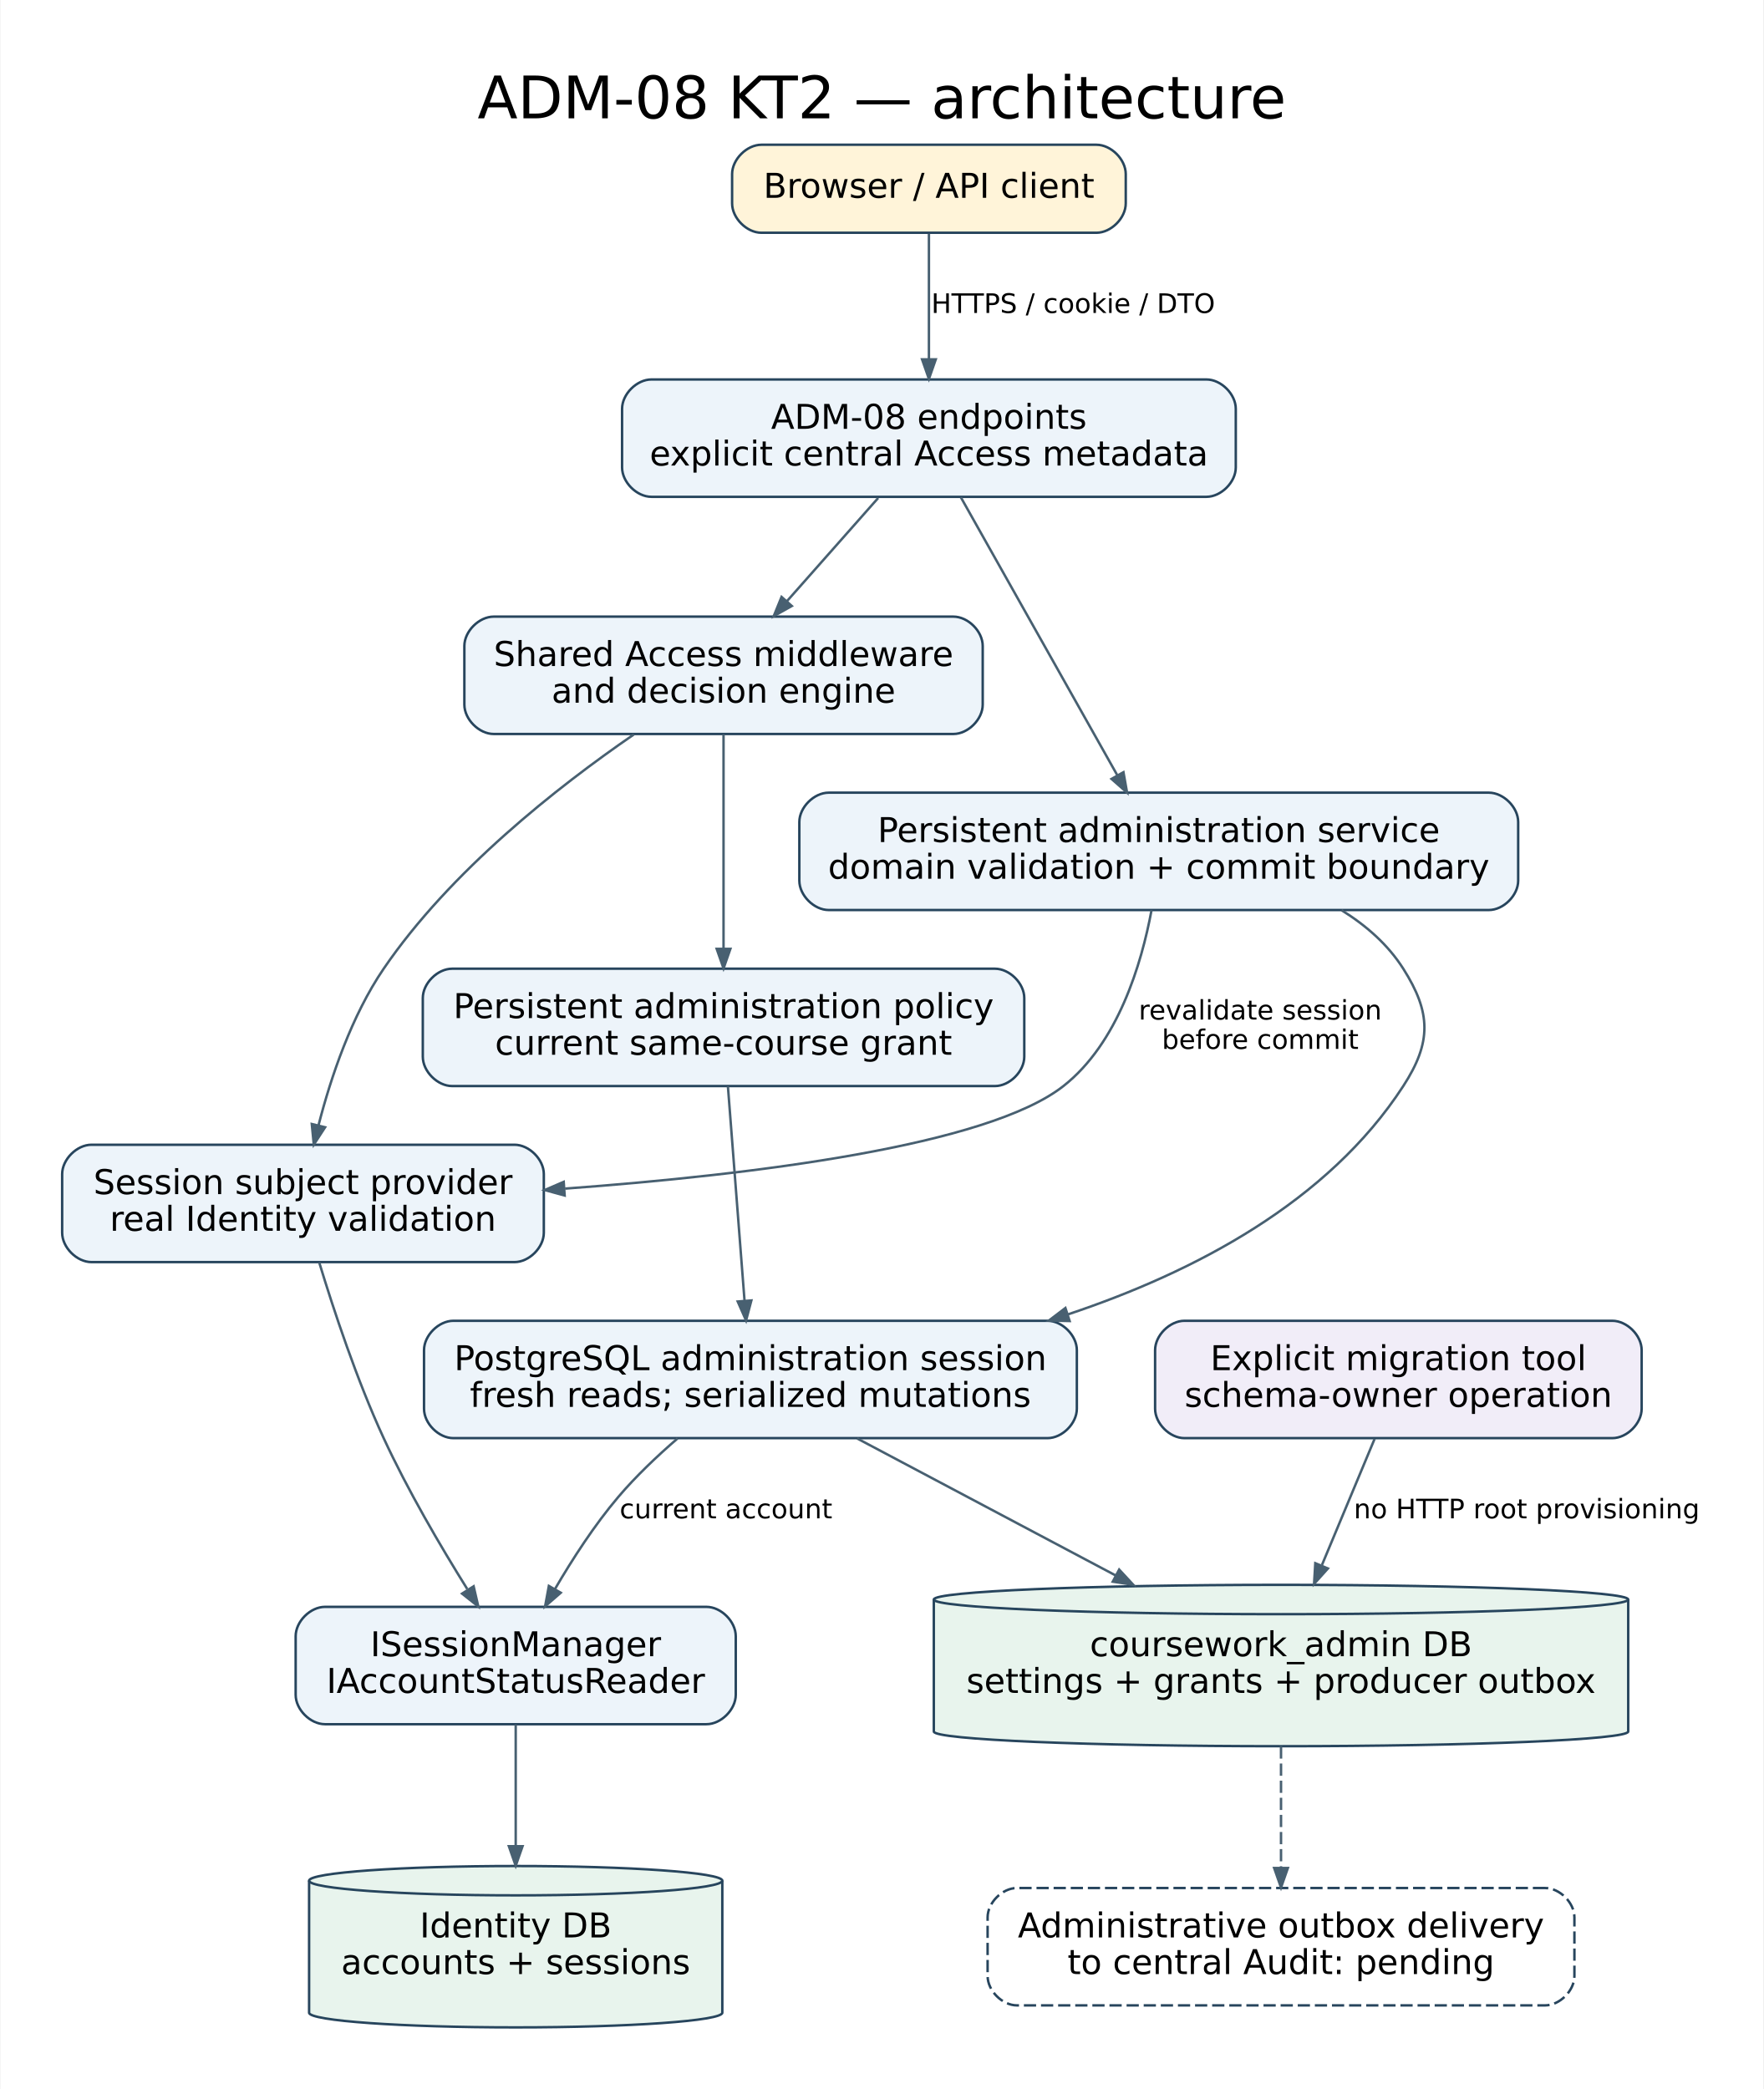
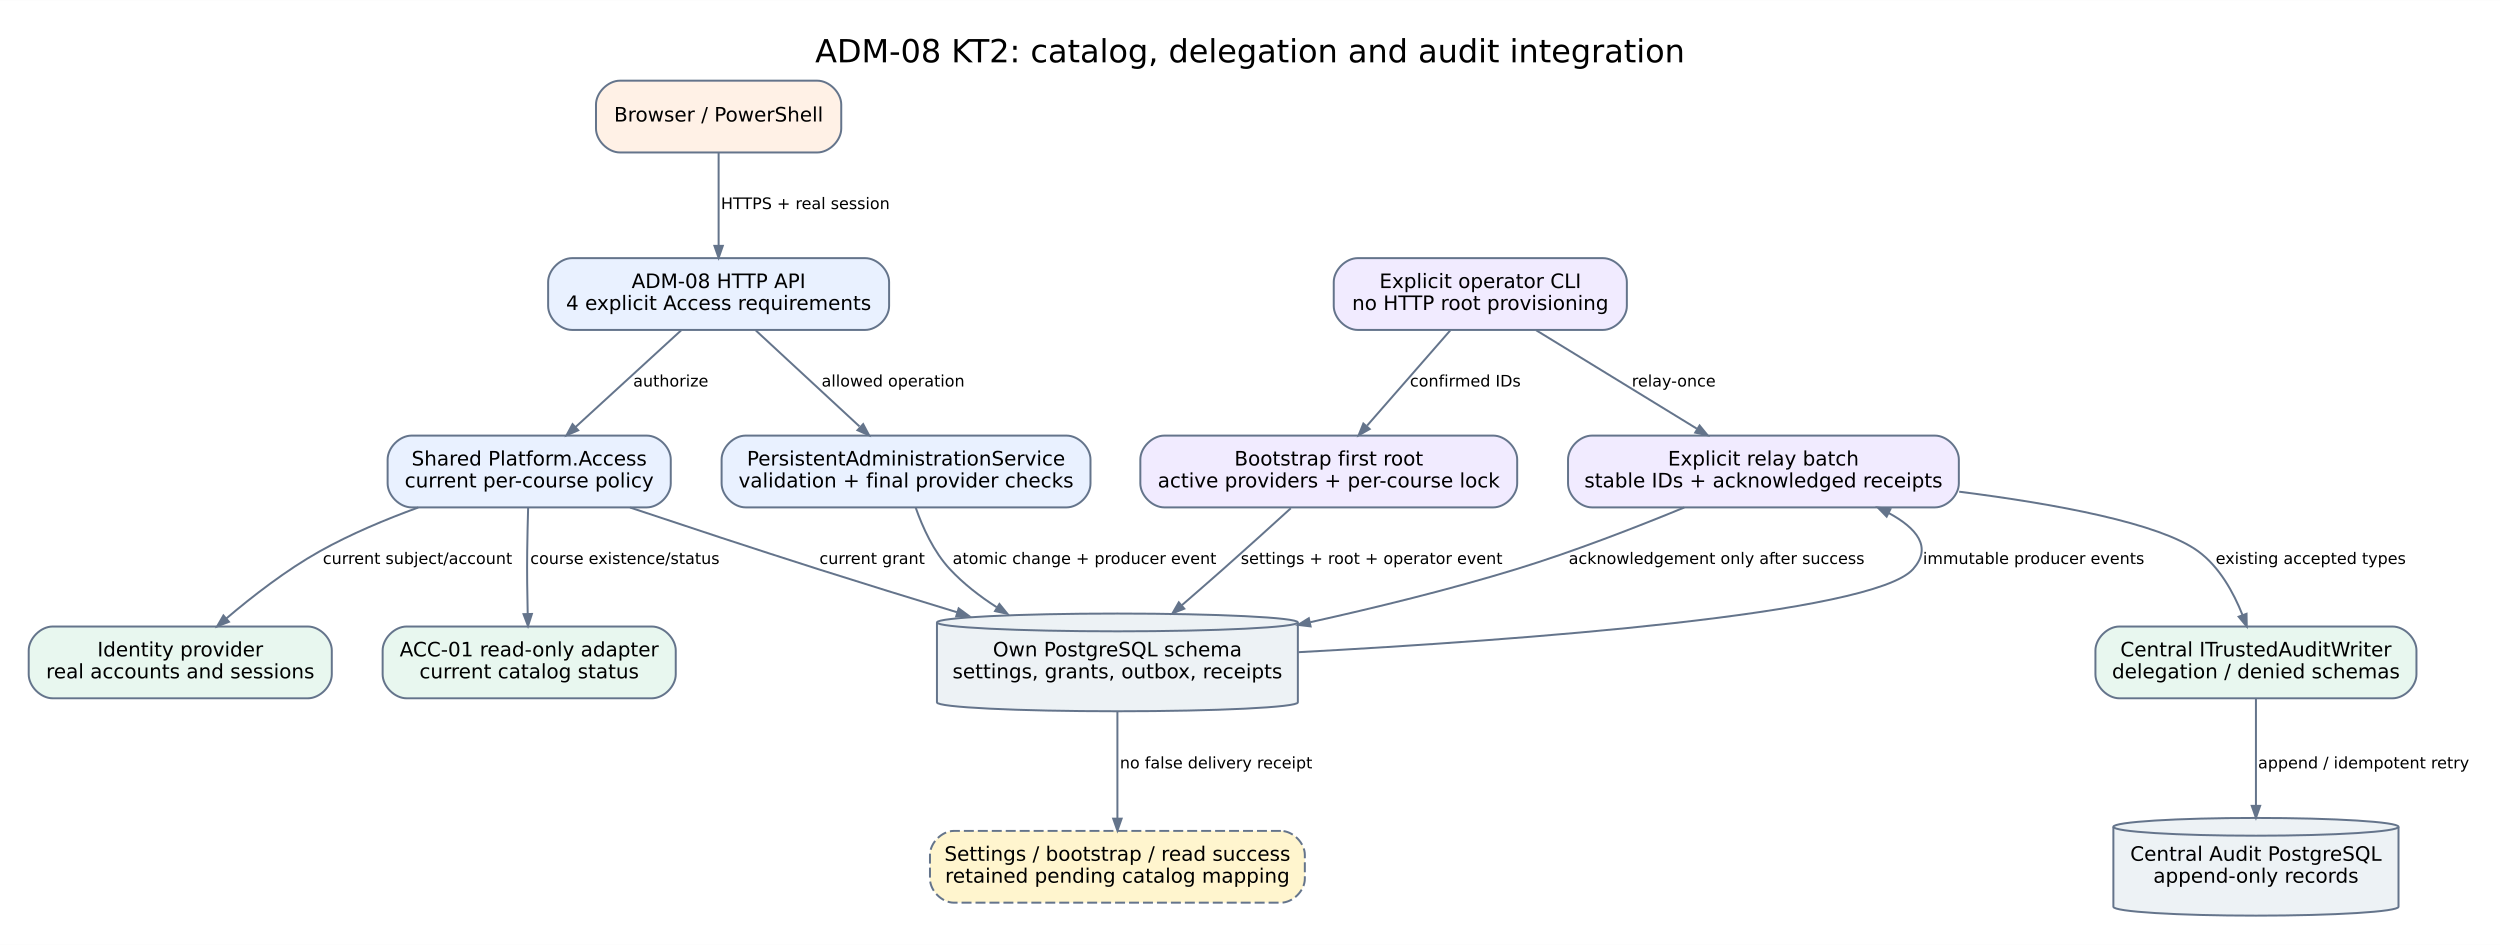
- <svg xmlns="http://www.w3.org/2000/svg" width="721pt" height="854pt" viewBox="0.00 0.00 720.90 854.40">
-   <g id="graph0" class="graph" transform="scale(1 1) rotate(0) translate(25.2 829.2)">
-     <polygon fill="white" stroke="transparent" points="-25.2,25.2 -25.2,-829.2 695.7,-829.2 695.7,25.2 -25.2,25.2" />
-     <text text-anchor="middle" x="335.25" y="-780.8" font-family="DejaVu Sans" font-size="24.00">ADM-08 KT2 — architecture</text>
+ <svg xmlns="http://www.w3.org/2000/svg" width="1254pt" height="474pt" viewBox="0.00 0.00 1253.80 473.80">
+   <g id="graph0" class="graph" transform="scale(1 1) rotate(0) translate(14.4 459.4)">
+     <polygon fill="white" stroke="transparent" points="-14.4,14.4 -14.4,-459.4 1239.4,-459.4 1239.4,14.4 -14.4,14.4" />
+     <text text-anchor="middle" x="612.5" y="-428.2" font-family="DejaVu Sans" font-size="16.00">ADM-08 KT2: catalog, delegation and audit integration</text>
    <g id="node1" class="node">
-       <path fill="#fff4d9" stroke="#27455d" d="M423,-770C423,-770 286,-770 286,-770 280,-770 274,-764 274,-758 274,-758 274,-746 274,-746 274,-740 280,-734 286,-734 286,-734 423,-734 423,-734 429,-734 435,-740 435,-746 435,-746 435,-758 435,-758 435,-764 429,-770 423,-770" />
-       <text text-anchor="middle" x="354.5" y="-748.3" font-family="DejaVu Sans" font-size="14.00">Browser / API client</text>
+       <path fill="#fff1e6" stroke="#64748b" d="M395.5,-419C395.5,-419 296.5,-419 296.5,-419 290.5,-419 284.5,-413 284.5,-407 284.5,-407 284.5,-395 284.5,-395 284.5,-389 290.5,-383 296.5,-383 296.5,-383 395.5,-383 395.5,-383 401.5,-383 407.5,-389 407.5,-395 407.5,-395 407.5,-407 407.5,-407 407.5,-413 401.5,-419 395.5,-419" />
+       <text text-anchor="middle" x="346" y="-398.5" font-family="DejaVu Sans" font-size="10.00">Browser / PowerShell</text>
    </g>
    <g id="node2" class="node">
-       <path fill="#edf4fa" stroke="#27455d" d="M468,-674C468,-674 241,-674 241,-674 235,-674 229,-668 229,-662 229,-662 229,-638 229,-638 229,-632 235,-626 241,-626 241,-626 468,-626 468,-626 474,-626 480,-632 480,-638 480,-638 480,-662 480,-662 480,-668 474,-674 468,-674" />
-       <text text-anchor="middle" x="354.5" y="-653.8" font-family="DejaVu Sans" font-size="14.00">ADM-08 endpoints</text>
-       <text text-anchor="middle" x="354.5" y="-638.8" font-family="DejaVu Sans" font-size="14.00">explicit central Access metadata</text>
+       <path fill="#e9f1ff" stroke="#64748b" d="M419.5,-330C419.5,-330 272.5,-330 272.5,-330 266.5,-330 260.5,-324 260.5,-318 260.5,-318 260.5,-306 260.5,-306 260.5,-300 266.5,-294 272.5,-294 272.5,-294 419.5,-294 419.5,-294 425.5,-294 431.5,-300 431.5,-306 431.5,-306 431.5,-318 431.5,-318 431.5,-324 425.5,-330 419.5,-330" />
+       <text text-anchor="middle" x="346" y="-315" font-family="DejaVu Sans" font-size="10.00">ADM-08 HTTP API</text>
+       <text text-anchor="middle" x="346" y="-304" font-family="DejaVu Sans" font-size="10.00">4 explicit Access requirements</text>
    </g>
    <g id="edge1" class="edge">
-       <path fill="none" stroke="#486071" d="M354.5,-733.58C354.5,-719.44 354.5,-699.15 354.5,-682.22" />
-       <polygon fill="#486071" stroke="#486071" points="357.3,-682.22 354.5,-674.22 351.7,-682.22 357.3,-682.22" />
-       <text text-anchor="middle" x="413.5" y="-701.2" font-family="DejaVu Sans" font-size="11.00">HTTPS / cookie / DTO</text>
+       <path fill="none" stroke="#64748b" d="M346,-382.81C346,-369.47 346,-350.83 346,-336.17" />
+       <polygon fill="#64748b" stroke="#64748b" points="348.1,-336.15 346,-330.15 343.9,-336.15 348.1,-336.15" />
+       <text text-anchor="middle" x="389.5" y="-354.6" font-family="DejaVu Sans" font-size="8.00">HTTPS + real session</text>
    </g>
    <g id="node3" class="node">
-       <path fill="#edf4fa" stroke="#27455d" d="M364.5,-577C364.5,-577 176.5,-577 176.5,-577 170.5,-577 164.5,-571 164.5,-565 164.5,-565 164.5,-541 164.5,-541 164.5,-535 170.5,-529 176.5,-529 176.5,-529 364.5,-529 364.5,-529 370.5,-529 376.5,-535 376.5,-541 376.5,-541 376.5,-565 376.5,-565 376.5,-571 370.5,-577 364.5,-577" />
-       <text text-anchor="middle" x="270.5" y="-556.8" font-family="DejaVu Sans" font-size="14.00">Shared Access middleware</text>
-       <text text-anchor="middle" x="270.5" y="-541.8" font-family="DejaVu Sans" font-size="14.00">and decision engine</text>
+       <path fill="#e9f1ff" stroke="#64748b" d="M310,-241C310,-241 192,-241 192,-241 186,-241 180,-235 180,-229 180,-229 180,-217 180,-217 180,-211 186,-205 192,-205 192,-205 310,-205 310,-205 316,-205 322,-211 322,-217 322,-217 322,-229 322,-229 322,-235 316,-241 310,-241" />
+       <text text-anchor="middle" x="251" y="-226" font-family="DejaVu Sans" font-size="10.00">Shared Platform.Access</text>
+       <text text-anchor="middle" x="251" y="-215" font-family="DejaVu Sans" font-size="10.00">current per-course policy</text>
    </g>
    <g id="edge2" class="edge">
-       <path fill="none" stroke="#486071" d="M333.74,-625.52C322.44,-612.75 308.37,-596.83 296.38,-583.26" />
-       <polygon fill="#486071" stroke="#486071" points="298.42,-581.35 291.03,-577.21 294.23,-585.06 298.42,-581.35" />
+       <path fill="none" stroke="#64748b" d="M327.23,-293.81C312.01,-279.87 290.48,-260.15 274.18,-245.23" />
+       <polygon fill="#64748b" stroke="#64748b" points="275.57,-243.66 269.73,-241.15 272.74,-246.75 275.57,-243.66" />
+       <text text-anchor="middle" x="322" y="-265.6" font-family="DejaVu Sans" font-size="8.00">authorize</text>
    </g>
    <g id="node6" class="node">
-       <path fill="#edf4fa" stroke="#27455d" d="M583.5,-505C583.5,-505 313.5,-505 313.5,-505 307.5,-505 301.5,-499 301.5,-493 301.5,-493 301.5,-469 301.5,-469 301.5,-463 307.5,-457 313.5,-457 313.5,-457 583.5,-457 583.5,-457 589.5,-457 595.5,-463 595.5,-469 595.5,-469 595.5,-493 595.5,-493 595.5,-499 589.5,-505 583.5,-505" />
-       <text text-anchor="middle" x="448.5" y="-484.8" font-family="DejaVu Sans" font-size="14.00">Persistent administration service</text>
-       <text text-anchor="middle" x="448.5" y="-469.8" font-family="DejaVu Sans" font-size="14.00">domain validation + commit boundary</text>
+       <path fill="#e9f1ff" stroke="#64748b" d="M520.5,-241C520.5,-241 359.5,-241 359.5,-241 353.5,-241 347.5,-235 347.5,-229 347.5,-229 347.5,-217 347.5,-217 347.5,-211 353.5,-205 359.5,-205 359.5,-205 520.5,-205 520.5,-205 526.5,-205 532.5,-211 532.5,-217 532.5,-217 532.5,-229 532.5,-229 532.5,-235 526.5,-241 520.5,-241" />
+       <text text-anchor="middle" x="440" y="-226" font-family="DejaVu Sans" font-size="10.00">PersistentAdministrationService</text>
+       <text text-anchor="middle" x="440" y="-215" font-family="DejaVu Sans" font-size="10.00">validation + final provider checks</text>
+     </g>
+     <g id="edge6" class="edge">
+       <path fill="none" stroke="#64748b" d="M364.57,-293.81C379.51,-279.99 400.57,-260.49 416.65,-245.61" />
+       <polygon fill="#64748b" stroke="#64748b" points="418.49,-246.77 421.47,-241.15 415.64,-243.69 418.49,-246.77" />
+       <text text-anchor="middle" x="433.5" y="-265.6" font-family="DejaVu Sans" font-size="8.00">allowed operation</text>
+     </g>
+     <g id="node4" class="node">
+       <path fill="#e8f7ef" stroke="#64748b" d="M140,-145.25C140,-145.25 12,-145.25 12,-145.25 6,-145.25 0,-139.25 0,-133.25 0,-133.25 0,-121.25 0,-121.25 0,-115.25 6,-109.25 12,-109.25 12,-109.25 140,-109.25 140,-109.25 146,-109.25 152,-115.25 152,-121.25 152,-121.25 152,-133.25 152,-133.25 152,-139.25 146,-145.25 140,-145.25" />
+       <text text-anchor="middle" x="76" y="-130.25" font-family="DejaVu Sans" font-size="10.00">Identity provider</text>
+       <text text-anchor="middle" x="76" y="-119.25" font-family="DejaVu Sans" font-size="10.00">real accounts and sessions</text>
    </g>
    <g id="edge3" class="edge">
-       <path fill="none" stroke="#486071" d="M367.57,-625.78C384.27,-596.12 413.19,-544.72 431.56,-512.09" />
-       <polygon fill="#486071" stroke="#486071" points="434.06,-513.37 435.54,-505.02 429.18,-510.62 434.06,-513.37" />
+       <path fill="none" stroke="#64748b" d="M195.35,-204.94C178.98,-198.98 161.36,-191.59 146,-183 129.21,-173.61 112.17,-160.38 99.1,-149.28" />
+       <polygon fill="#64748b" stroke="#64748b" points="100.4,-147.62 94.48,-145.3 97.65,-150.8 100.4,-147.62" />
+       <text text-anchor="middle" x="195" y="-176.6" font-family="DejaVu Sans" font-size="8.00">current subject/account</text>
    </g>
-     <g id="node4" class="node">
-       <path fill="#edf4fa" stroke="#27455d" d="M185,-361C185,-361 12,-361 12,-361 6,-361 0,-355 0,-349 0,-349 0,-325 0,-325 0,-319 6,-313 12,-313 12,-313 185,-313 185,-313 191,-313 197,-319 197,-325 197,-325 197,-349 197,-349 197,-355 191,-361 185,-361" />
-       <text text-anchor="middle" x="98.5" y="-340.8" font-family="DejaVu Sans" font-size="14.00">Session subject provider</text>
-       <text text-anchor="middle" x="98.5" y="-325.8" font-family="DejaVu Sans" font-size="14.00">real Identity validation</text>
+     <g id="node5" class="node">
+       <path fill="#e8f7ef" stroke="#64748b" d="M312.5,-145.25C312.5,-145.25 189.5,-145.25 189.5,-145.25 183.5,-145.25 177.5,-139.25 177.5,-133.25 177.5,-133.25 177.5,-121.25 177.5,-121.25 177.5,-115.25 183.5,-109.25 189.5,-109.25 189.5,-109.25 312.5,-109.25 312.5,-109.25 318.5,-109.25 324.5,-115.25 324.5,-121.25 324.5,-121.25 324.5,-133.25 324.5,-133.25 324.5,-139.25 318.5,-145.25 312.5,-145.25" />
+       <text text-anchor="middle" x="251" y="-130.25" font-family="DejaVu Sans" font-size="10.00">ACC-01 read-only adapter</text>
+       <text text-anchor="middle" x="251" y="-119.25" font-family="DejaVu Sans" font-size="10.00">current catalog status</text>
    </g>
    <g id="edge4" class="edge">
-       <path fill="none" stroke="#486071" d="M233.79,-528.79C202.61,-507.36 158.71,-472.89 131.5,-433 118.33,-413.69 109.91,-388.6 104.87,-369.05" />
-       <polygon fill="#486071" stroke="#486071" points="107.54,-368.15 102.92,-361.04 102.1,-369.48 107.54,-368.15" />
+       <path fill="none" stroke="#64748b" d="M250.47,-204.92C250.28,-198.1 250.09,-190.18 250,-183 249.87,-172.71 250.03,-161.33 250.25,-151.62" />
+       <polygon fill="#64748b" stroke="#64748b" points="252.36,-151.56 250.41,-145.51 248.16,-151.45 252.36,-151.56" />
+       <text text-anchor="middle" x="299" y="-176.6" font-family="DejaVu Sans" font-size="8.00">course existence/status</text>
    </g>
-     <g id="node5" class="node">
-       <path fill="#edf4fa" stroke="#27455d" d="M381.5,-433C381.5,-433 159.5,-433 159.5,-433 153.5,-433 147.5,-427 147.5,-421 147.5,-421 147.5,-397 147.5,-397 147.5,-391 153.5,-385 159.5,-385 159.5,-385 381.5,-385 381.5,-385 387.5,-385 393.5,-391 393.5,-397 393.5,-397 393.5,-421 393.5,-421 393.5,-427 387.5,-433 381.5,-433" />
-       <text text-anchor="middle" x="270.5" y="-412.8" font-family="DejaVu Sans" font-size="14.00">Persistent administration policy</text>
-       <text text-anchor="middle" x="270.5" y="-397.8" font-family="DejaVu Sans" font-size="14.00">current same-course grant</text>
+     <g id="node7" class="node">
+       <path fill="#edf2f5" stroke="#64748b" d="M636.5,-147.3C636.5,-149.76 595.94,-151.75 546,-151.75 496.06,-151.75 455.5,-149.76 455.5,-147.3 455.5,-147.3 455.5,-107.2 455.5,-107.2 455.5,-104.74 496.06,-102.75 546,-102.75 595.94,-102.75 636.5,-104.74 636.5,-107.2 636.5,-107.2 636.5,-147.3 636.5,-147.3" />
+       <path fill="none" stroke="#64748b" d="M636.5,-147.3C636.5,-144.84 595.94,-142.84 546,-142.84 496.06,-142.84 455.5,-144.84 455.5,-147.3" />
+       <text text-anchor="middle" x="546" y="-130.25" font-family="DejaVu Sans" font-size="10.00">Own PostgreSQL schema</text>
+       <text text-anchor="middle" x="546" y="-119.25" font-family="DejaVu Sans" font-size="10.00">settings, grants, outbox, receipts</text>
    </g>
    <g id="edge5" class="edge">
-       <path fill="none" stroke="#486071" d="M270.5,-528.87C270.5,-505.04 270.5,-467.75 270.5,-441.3" />
-       <polygon fill="#486071" stroke="#486071" points="273.3,-441.12 270.5,-433.12 267.7,-441.12 273.3,-441.12" />
+       <path fill="none" stroke="#64748b" d="M301.57,-204.93C329.38,-195.63 364.54,-184 396,-174 418.51,-166.84 442.99,-159.28 465.51,-152.42" />
+       <polygon fill="#64748b" stroke="#64748b" points="466.38,-154.35 471.5,-150.59 465.15,-150.33 466.38,-154.35" />
+       <text text-anchor="middle" x="423" y="-176.6" font-family="DejaVu Sans" font-size="8.00">current grant</text>
+     </g>
+     <g id="edge7" class="edge">
+       <path fill="none" stroke="#64748b" d="M444.83,-204.89C448.32,-194.95 453.87,-182.71 462,-174 468.76,-166.76 476.92,-160.41 485.47,-154.93" />
+       <polygon fill="#64748b" stroke="#64748b" points="486.83,-156.56 490.84,-151.63 484.63,-152.99 486.83,-156.56" />
+       <text text-anchor="middle" x="529.5" y="-176.6" font-family="DejaVu Sans" font-size="8.00">atomic change + producer event</text>
+     </g>
+     <g id="node10" class="node">
+       <path fill="#f1ebff" stroke="#64748b" d="M956,-241C956,-241 784,-241 784,-241 778,-241 772,-235 772,-229 772,-229 772,-217 772,-217 772,-211 778,-205 784,-205 784,-205 956,-205 956,-205 962,-205 968,-211 968,-217 968,-217 968,-229 968,-229 968,-235 962,-241 956,-241" />
+       <text text-anchor="middle" x="870" y="-226" font-family="DejaVu Sans" font-size="10.00">Explicit relay batch</text>
+       <text text-anchor="middle" x="870" y="-215" font-family="DejaVu Sans" font-size="10.00">stable IDs + acknowledged receipts</text>
+     </g>
+     <g id="edge11" class="edge">
+       <path fill="none" stroke="#64748b" d="M636.85,-132.38C748.25,-138.4 924.84,-151.4 945,-174 954.9,-185.1 946.77,-194.63 932.76,-202.21" />
+       <polygon fill="#64748b" stroke="#64748b" points="931.79,-200.35 927.36,-204.91 933.67,-204.11 931.79,-200.35" />
+       <text text-anchor="middle" x="1005.5" y="-176.6" font-family="DejaVu Sans" font-size="8.00">immutable producer events</text>
+     </g>
+     <g id="node13" class="node">
+       <path fill="#fff5ce" stroke="#64748b" stroke-dasharray="5,2" d="M628,-42.75C628,-42.75 464,-42.75 464,-42.75 458,-42.75 452,-36.75 452,-30.75 452,-30.75 452,-18.75 452,-18.75 452,-12.75 458,-6.75 464,-6.75 464,-6.75 628,-6.75 628,-6.75 634,-6.75 640,-12.75 640,-18.75 640,-18.75 640,-30.75 640,-30.75 640,-36.75 634,-42.75 628,-42.75" />
+       <text text-anchor="middle" x="546" y="-27.75" font-family="DejaVu Sans" font-size="10.00">Settings / bootstrap / read success</text>
+       <text text-anchor="middle" x="546" y="-16.75" font-family="DejaVu Sans" font-size="10.00">retained pending catalog mapping</text>
+     </g>
+     <g id="edge15" class="edge">
+       <path fill="none" stroke="#64748b" d="M546,-102.69C546,-86.5 546,-65.11 546,-49" />
+       <polygon fill="#64748b" stroke="#64748b" points="548.1,-48.88 546,-42.88 543.9,-48.88 548.1,-48.88" />
+       <text text-anchor="middle" x="595.5" y="-74.1" font-family="DejaVu Sans" font-size="8.00">no false delivery receipt</text>
    </g>
    <g id="node8" class="node">
-       <path fill="#edf4fa" stroke="#27455d" d="M263.5,-172C263.5,-172 107.5,-172 107.5,-172 101.5,-172 95.5,-166 95.5,-160 95.5,-160 95.5,-136 95.5,-136 95.5,-130 101.5,-124 107.5,-124 107.5,-124 263.5,-124 263.5,-124 269.5,-124 275.5,-130 275.5,-136 275.5,-136 275.5,-160 275.5,-160 275.5,-166 269.5,-172 263.5,-172" />
-       <text text-anchor="middle" x="185.5" y="-151.8" font-family="DejaVu Sans" font-size="14.00">ISessionManager</text>
-       <text text-anchor="middle" x="185.5" y="-136.8" font-family="DejaVu Sans" font-size="14.00">IAccountStatusReader</text>
+       <path fill="#f1ebff" stroke="#64748b" d="M789.5,-330C789.5,-330 666.5,-330 666.5,-330 660.5,-330 654.5,-324 654.5,-318 654.5,-318 654.5,-306 654.5,-306 654.5,-300 660.5,-294 666.5,-294 666.5,-294 789.5,-294 789.5,-294 795.5,-294 801.5,-300 801.5,-306 801.5,-306 801.5,-318 801.5,-318 801.5,-324 795.5,-330 789.5,-330" />
+       <text text-anchor="middle" x="728" y="-315" font-family="DejaVu Sans" font-size="10.00">Explicit operator CLI</text>
+       <text text-anchor="middle" x="728" y="-304" font-family="DejaVu Sans" font-size="10.00">no HTTP root provisioning</text>
    </g>
-     <g id="edge6" class="edge">
-       <path fill="none" stroke="#486071" d="M105.14,-312.86C111.08,-293.31 120.52,-264.78 131.5,-241 141.35,-219.67 154.7,-196.88 165.66,-179.32" />
-       <polygon fill="#486071" stroke="#486071" points="168.29,-180.4 170.2,-172.14 163.56,-177.41 168.29,-180.4" />
+     <g id="node9" class="node">
+       <path fill="#f1ebff" stroke="#64748b" d="M734.5,-241C734.5,-241 569.5,-241 569.5,-241 563.5,-241 557.5,-235 557.5,-229 557.5,-229 557.5,-217 557.5,-217 557.5,-211 563.5,-205 569.5,-205 569.5,-205 734.5,-205 734.5,-205 740.5,-205 746.5,-211 746.5,-217 746.5,-217 746.5,-229 746.5,-229 746.5,-235 740.5,-241 734.5,-241" />
+       <text text-anchor="middle" x="652" y="-226" font-family="DejaVu Sans" font-size="10.00">Bootstrap first root</text>
+       <text text-anchor="middle" x="652" y="-215" font-family="DejaVu Sans" font-size="10.00">active providers + per-course lock</text>
    </g>
-     <g id="node7" class="node">
-       <path fill="#edf4fa" stroke="#27455d" d="M403,-289C403,-289 160,-289 160,-289 154,-289 148,-283 148,-277 148,-277 148,-253 148,-253 148,-247 154,-241 160,-241 160,-241 403,-241 403,-241 409,-241 415,-247 415,-253 415,-253 415,-277 415,-277 415,-283 409,-289 403,-289" />
-       <text text-anchor="middle" x="281.5" y="-268.8" font-family="DejaVu Sans" font-size="14.00">PostgreSQL administration session</text>
-       <text text-anchor="middle" x="281.5" y="-253.8" font-family="DejaVu Sans" font-size="14.00">fresh reads; serialized mutations</text>
+     <g id="edge8" class="edge">
+       <path fill="none" stroke="#64748b" d="M712.98,-293.81C701.01,-280.11 684.17,-260.83 671.22,-246" />
+       <polygon fill="#64748b" stroke="#64748b" points="672.51,-244.29 666.98,-241.15 669.35,-247.05 672.51,-244.29" />
+       <text text-anchor="middle" x="720.5" y="-265.6" font-family="DejaVu Sans" font-size="8.00">confirmed IDs</text>
    </g>
-     <g id="edge7" class="edge">
-       <path fill="none" stroke="#486071" d="M272.29,-384.87C274.14,-361.04 277.03,-323.75 279.08,-297.3" />
-       <polygon fill="#486071" stroke="#486071" points="281.88,-297.31 279.71,-289.12 276.3,-296.88 281.88,-297.31" />
+     <g id="edge10" class="edge">
+       <path fill="none" stroke="#64748b" d="M756.05,-293.81C779.2,-279.63 812.1,-259.48 836.6,-244.47" />
+       <polygon fill="#64748b" stroke="#64748b" points="837.98,-246.08 842,-241.15 835.79,-242.5 837.98,-246.08" />
+       <text text-anchor="middle" x="825" y="-265.6" font-family="DejaVu Sans" font-size="8.00">relay-once</text>
+     </g>
+     <g id="edge9" class="edge">
+       <path fill="none" stroke="#64748b" d="M632.96,-204.56C622.91,-195.4 610.35,-184.03 599,-174 592.34,-168.11 585.16,-161.86 578.3,-155.92" />
+       <polygon fill="#64748b" stroke="#64748b" points="579.53,-154.2 573.62,-151.87 576.78,-157.38 579.53,-154.2" />
+       <text text-anchor="middle" x="673.5" y="-176.6" font-family="DejaVu Sans" font-size="8.00">settings + root + operator event</text>
+     </g>
+     <g id="edge14" class="edge">
+       <path fill="none" stroke="#64748b" d="M830.31,-204.95C806.22,-195.03 774.69,-182.79 746,-174 712.73,-163.82 675.74,-154.74 642.7,-147.42" />
+       <polygon fill="#64748b" stroke="#64748b" points="642.89,-145.31 636.58,-146.07 641.99,-149.41 642.89,-145.31" />
+       <text text-anchor="middle" x="846.5" y="-176.6" font-family="DejaVu Sans" font-size="8.00">acknowledgement only after success</text>
+     </g>
+     <g id="node11" class="node">
+       <path fill="#e8f7ef" stroke="#64748b" d="M1185.5,-145.25C1185.5,-145.25 1048.5,-145.25 1048.5,-145.25 1042.5,-145.25 1036.5,-139.25 1036.5,-133.25 1036.5,-133.25 1036.5,-121.25 1036.5,-121.25 1036.5,-115.25 1042.5,-109.25 1048.5,-109.25 1048.5,-109.25 1185.5,-109.25 1185.5,-109.25 1191.5,-109.25 1197.5,-115.25 1197.5,-121.25 1197.5,-121.25 1197.5,-133.25 1197.5,-133.25 1197.5,-139.25 1191.5,-145.25 1185.5,-145.25" />
+       <text text-anchor="middle" x="1117" y="-130.25" font-family="DejaVu Sans" font-size="10.00">Central ITrustedAuditWriter</text>
+       <text text-anchor="middle" x="1117" y="-119.25" font-family="DejaVu Sans" font-size="10.00">delegation / denied schemas</text>
    </g>
    <g id="edge12" class="edge">
-       <path fill="none" stroke="#486071" d="M445.55,-456.96C441.44,-434.91 431.8,-402.51 409.5,-385 378.37,-360.56 282.77,-348.73 205.69,-343.06" />
-       <polygon fill="#486071" stroke="#486071" points="205.52,-340.24 197.35,-342.47 205.13,-345.83 205.52,-340.24" />
-       <text text-anchor="middle" x="490" y="-412.2" font-family="DejaVu Sans" font-size="11.00">revalidate session</text>
-       <text text-anchor="middle" x="490" y="-400.2" font-family="DejaVu Sans" font-size="11.00">before commit</text>
-     </g>
-     <g id="edge8" class="edge">
-       <path fill="none" stroke="#486071" d="M523.25,-456.93C533.27,-450.72 542.23,-442.88 548.5,-433 559.94,-414.99 560.12,-402.89 548.5,-385 517.69,-337.53 463.05,-308.84 411.2,-291.57" />
-       <polygon fill="#486071" stroke="#486071" points="412.05,-288.9 403.57,-289.1 410.32,-294.23 412.05,-288.9" />
-     </g>
-     <g id="edge9" class="edge">
-       <path fill="none" stroke="#486071" d="M251.68,-240.86C243.37,-233.68 234.66,-225.43 227.5,-217 217.74,-205.51 208.7,-191.52 201.52,-179.22" />
-       <polygon fill="#486071" stroke="#486071" points="203.92,-177.77 197.52,-172.21 199.06,-180.55 203.92,-177.77" />
-       <text text-anchor="middle" x="271.5" y="-208.2" font-family="DejaVu Sans" font-size="11.00">current account</text>
-     </g>
-     <g id="node10" class="node">
-       <path fill="#e8f4ed" stroke="#27455d" d="M640.5,-175C640.5,-178.31 576.85,-181 498.5,-181 420.15,-181 356.5,-178.31 356.5,-175 356.5,-175 356.5,-121 356.5,-121 356.5,-117.69 420.15,-115 498.5,-115 576.85,-115 640.5,-117.69 640.5,-121 640.5,-121 640.5,-175 640.5,-175" />
-       <path fill="none" stroke="#27455d" d="M640.5,-175C640.5,-171.69 576.85,-169 498.5,-169 420.15,-169 356.5,-171.69 356.5,-175" />
-       <text text-anchor="middle" x="498.5" y="-151.8" font-family="DejaVu Sans" font-size="14.00">coursework_admin DB</text>
-       <text text-anchor="middle" x="498.5" y="-136.8" font-family="DejaVu Sans" font-size="14.00">settings + grants + producer outbox</text>
-     </g>
-     <g id="edge11" class="edge">
-       <path fill="none" stroke="#486071" d="M325.15,-240.87C355.43,-224.82 396.34,-203.14 430.81,-184.87" />
-       <polygon fill="#486071" stroke="#486071" points="432.31,-187.25 438.07,-181.03 429.69,-182.3 432.31,-187.25" />
-     </g>
-     <g id="node9" class="node">
-       <path fill="#e8f4ed" stroke="#27455d" d="M270,-60C270,-63.31 232.13,-66 185.5,-66 138.87,-66 101,-63.31 101,-60 101,-60 101,-6 101,-6 101,-2.69 138.87,0 185.5,0 232.13,0 270,-2.69 270,-6 270,-6 270,-60 270,-60" />
-       <path fill="none" stroke="#27455d" d="M270,-60C270,-56.69 232.13,-54 185.5,-54 138.87,-54 101,-56.69 101,-60" />
-       <text text-anchor="middle" x="185.5" y="-36.8" font-family="DejaVu Sans" font-size="14.00">Identity DB</text>
-       <text text-anchor="middle" x="185.5" y="-21.8" font-family="DejaVu Sans" font-size="14.00">accounts + sessions</text>
-     </g>
-     <g id="edge10" class="edge">
-       <path fill="none" stroke="#486071" d="M185.5,-123.86C185.5,-109.67 185.5,-91.12 185.5,-74.55" />
-       <polygon fill="#486071" stroke="#486071" points="188.3,-74.1 185.5,-66.1 182.7,-74.1 188.3,-74.1" />
+       <path fill="none" stroke="#64748b" d="M968.17,-212.87C1016.58,-206.72 1068.67,-197.11 1088,-183 1098.66,-175.23 1105.76,-162.34 1110.26,-151.02" />
+       <polygon fill="#64748b" stroke="#64748b" points="1112.28,-151.63 1112.39,-145.28 1108.34,-150.17 1112.28,-151.63" />
+       <text text-anchor="middle" x="1144.5" y="-176.6" font-family="DejaVu Sans" font-size="8.00">existing accepted types</text>
    </g>
    <g id="node12" class="node">
-       <path fill="none" stroke="#27455d" stroke-dasharray="5,2" d="M606.5,-57C606.5,-57 390.5,-57 390.5,-57 384.5,-57 378.5,-51 378.5,-45 378.5,-45 378.5,-21 378.5,-21 378.5,-15 384.5,-9 390.5,-9 390.5,-9 606.5,-9 606.5,-9 612.5,-9 618.5,-15 618.5,-21 618.5,-21 618.5,-45 618.5,-45 618.5,-51 612.5,-57 606.5,-57" />
-       <text text-anchor="middle" x="498.5" y="-36.8" font-family="DejaVu Sans" font-size="14.00">Administrative outbox delivery</text>
-       <text text-anchor="middle" x="498.5" y="-21.8" font-family="DejaVu Sans" font-size="14.00">to central Audit: pending</text>
-     </g>
-     <g id="edge14" class="edge">
-       <path fill="none" stroke="#486071" stroke-dasharray="5,2" d="M498.5,-114.92C498.5,-99.4 498.5,-80.82 498.5,-65.39" />
-       <polygon fill="#486071" stroke="#486071" points="501.3,-65.18 498.5,-57.18 495.7,-65.18 501.3,-65.18" />
-     </g>
-     <g id="node11" class="node">
-       <path fill="#f1edf8" stroke="#27455d" d="M634,-289C634,-289 459,-289 459,-289 453,-289 447,-283 447,-277 447,-277 447,-253 447,-253 447,-247 453,-241 459,-241 459,-241 634,-241 634,-241 640,-241 646,-247 646,-253 646,-253 646,-277 646,-277 646,-283 640,-289 634,-289" />
-       <text text-anchor="middle" x="546.5" y="-268.8" font-family="DejaVu Sans" font-size="14.00">Explicit migration tool</text>
-       <text text-anchor="middle" x="546.5" y="-253.8" font-family="DejaVu Sans" font-size="14.00">schema-owner operation</text>
+       <path fill="#edf2f5" stroke="#64748b" d="M1188.5,-44.8C1188.5,-47.26 1156.45,-49.25 1117,-49.25 1077.55,-49.25 1045.5,-47.26 1045.5,-44.8 1045.5,-44.8 1045.5,-4.7 1045.5,-4.7 1045.5,-2.24 1077.55,-0.25 1117,-0.25 1156.45,-0.25 1188.5,-2.24 1188.5,-4.7 1188.5,-4.7 1188.5,-44.8 1188.5,-44.8" />
+       <path fill="none" stroke="#64748b" d="M1188.5,-44.8C1188.5,-42.34 1156.45,-40.34 1117,-40.34 1077.55,-40.34 1045.5,-42.34 1045.5,-44.8" />
+       <text text-anchor="middle" x="1117" y="-27.75" font-family="DejaVu Sans" font-size="10.00">Central Audit PostgreSQL</text>
+       <text text-anchor="middle" x="1117" y="-16.75" font-family="DejaVu Sans" font-size="10.00">append-only records</text>
    </g>
    <g id="edge13" class="edge">
-       <path fill="none" stroke="#486071" d="M536.79,-240.73C530.61,-225.93 522.45,-206.38 515.25,-189.13" />
-       <polygon fill="#486071" stroke="#486071" points="517.68,-187.69 512.02,-181.39 512.52,-189.85 517.68,-187.69" />
-       <text text-anchor="middle" x="599" y="-208.2" font-family="DejaVu Sans" font-size="11.00">no HTTP root provisioning</text>
+       <path fill="none" stroke="#64748b" d="M1117,-109.2C1117,-94.54 1117,-73.05 1117,-55.55" />
+       <polygon fill="#64748b" stroke="#64748b" points="1119.1,-55.3 1117,-49.3 1114.9,-55.3 1119.1,-55.3" />
+       <text text-anchor="middle" x="1171" y="-74.1" font-family="DejaVu Sans" font-size="8.00">append / idempotent retry</text>
    </g>
  </g>
</svg>
